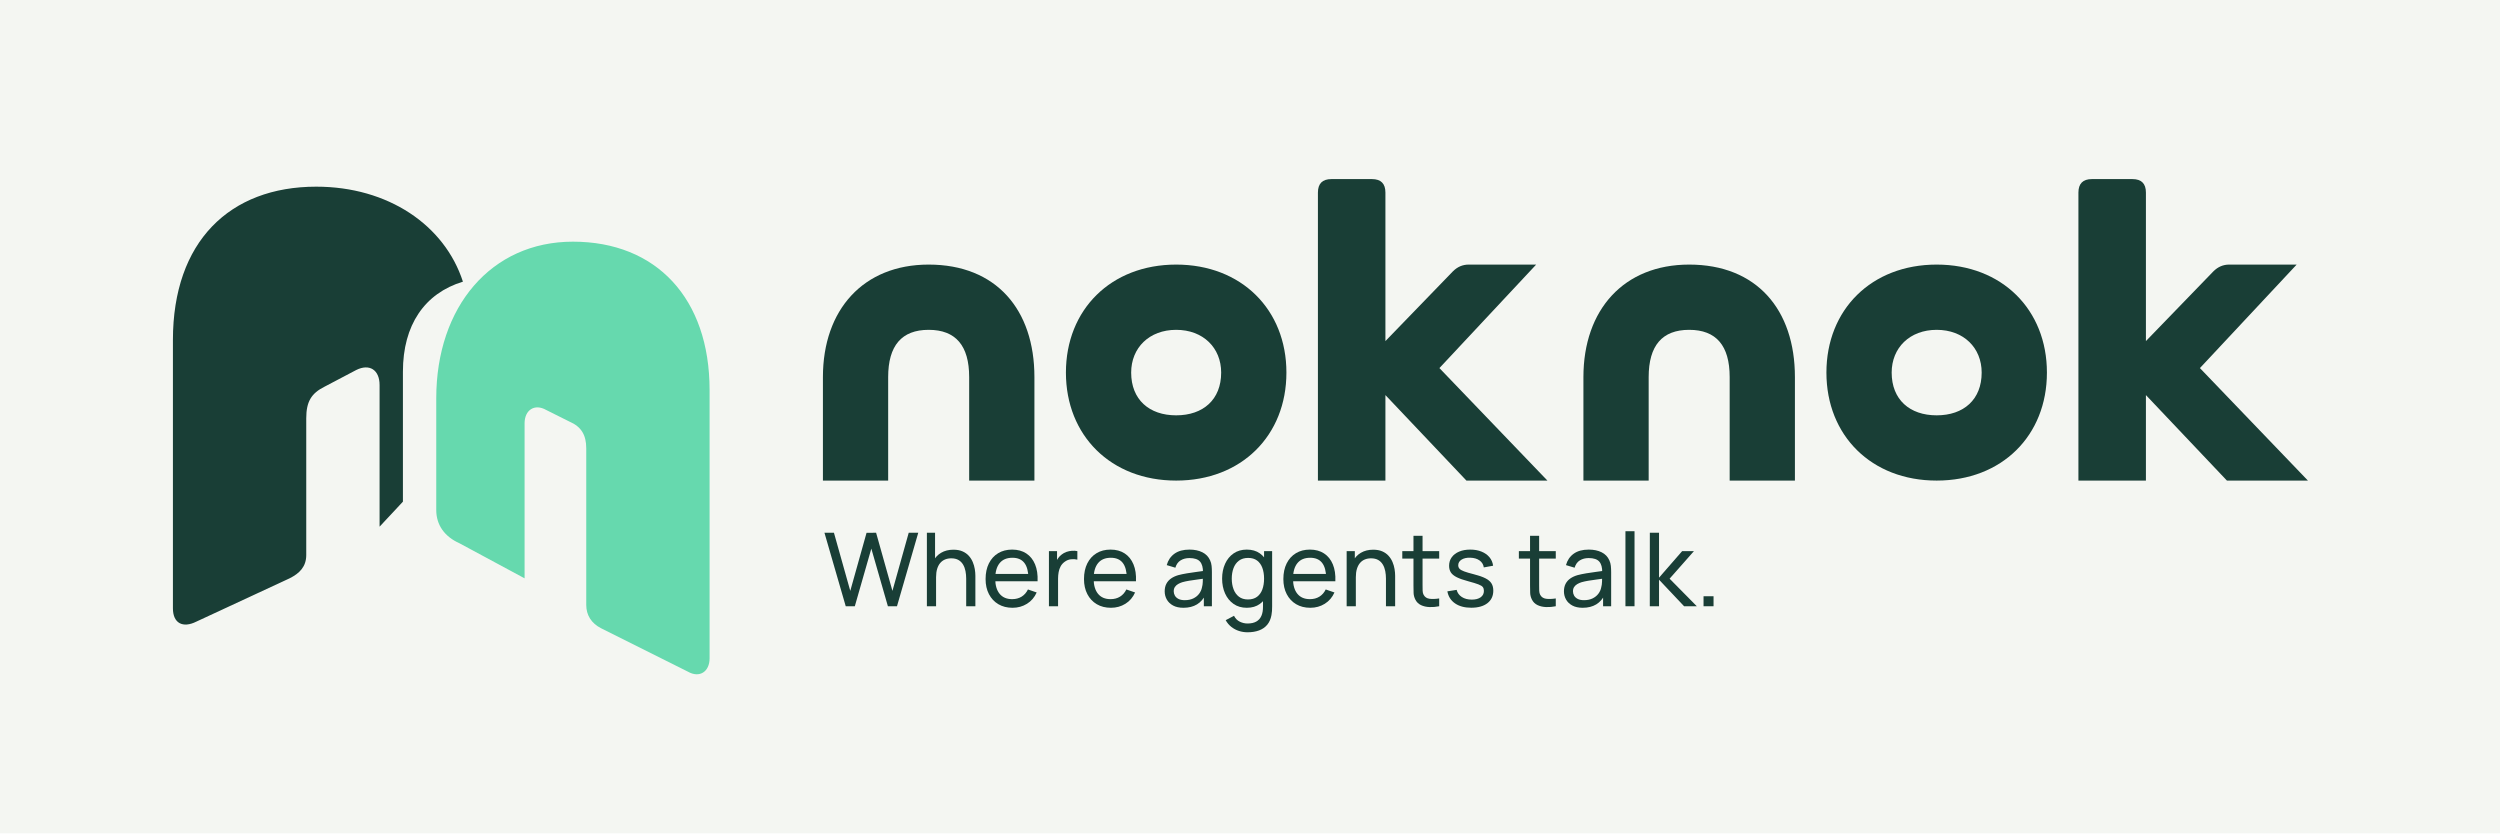
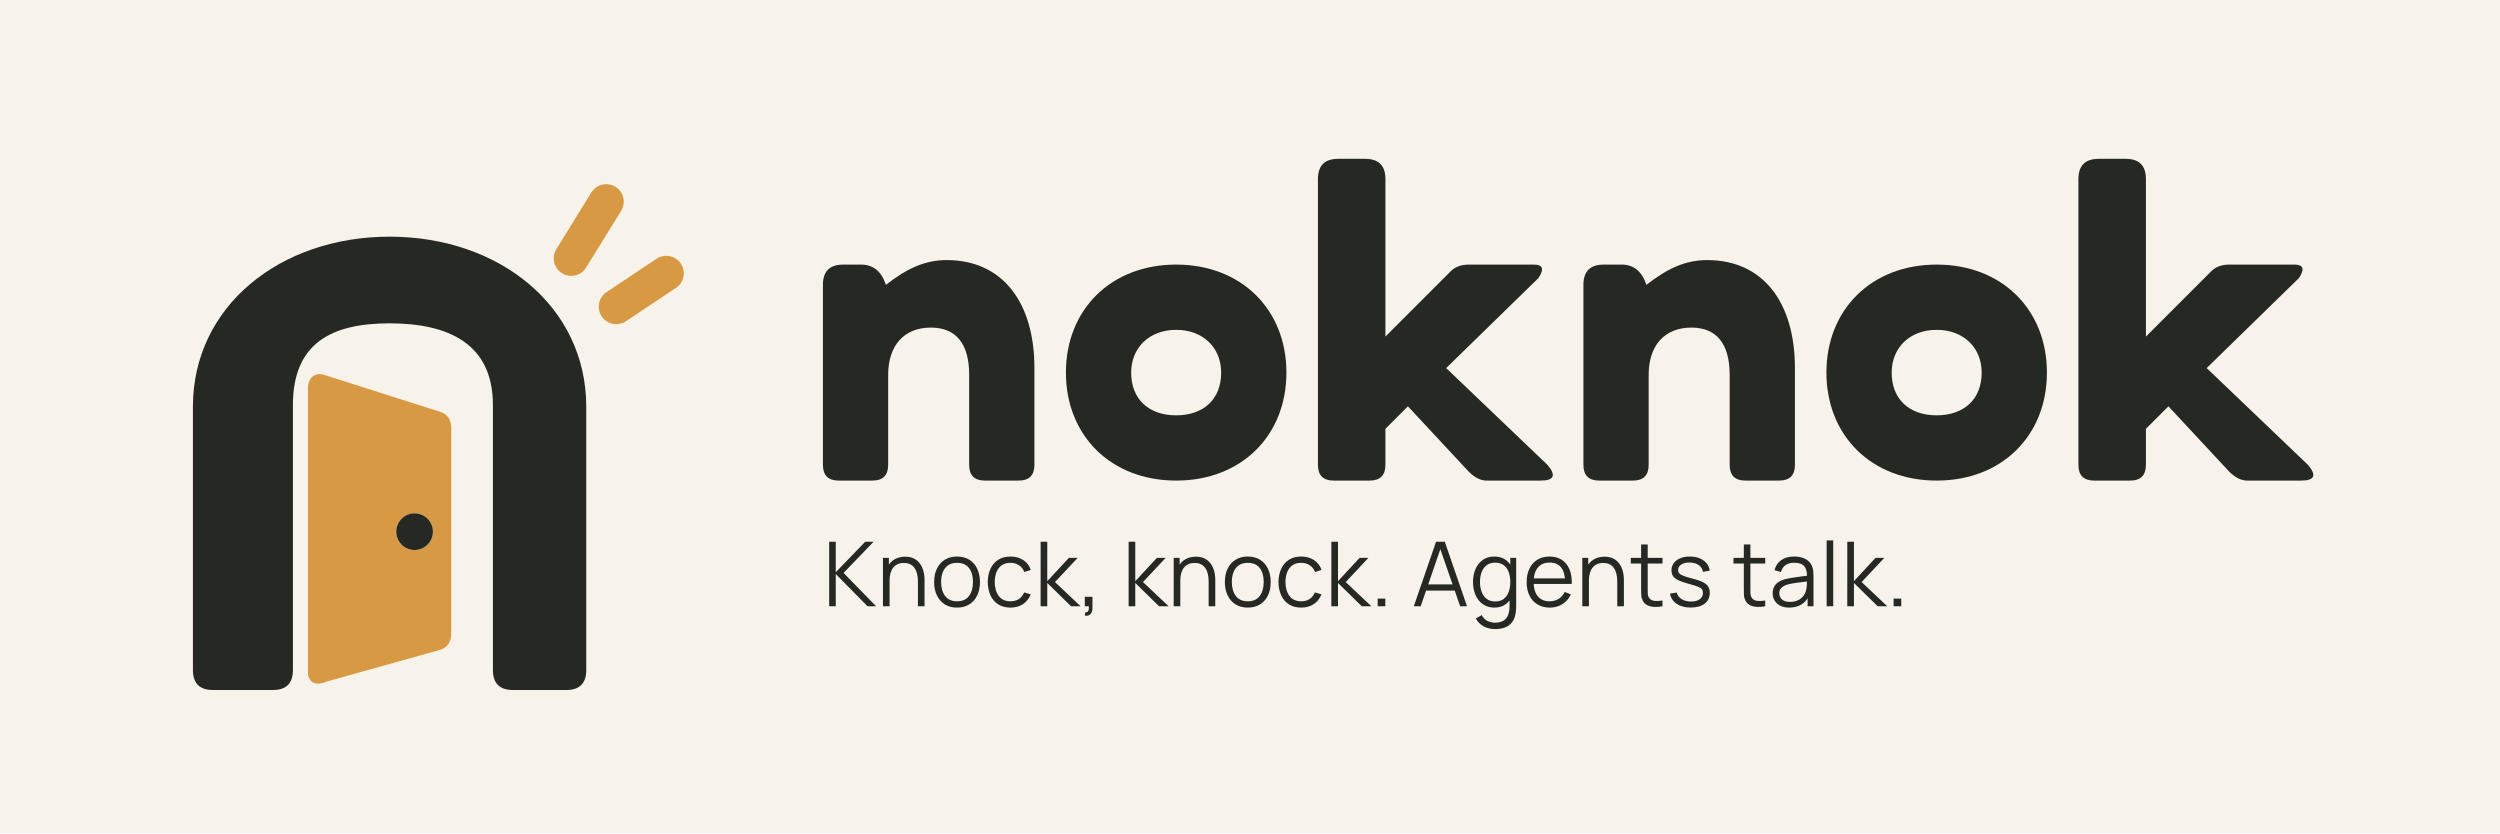
<svg xmlns="http://www.w3.org/2000/svg" width="1200" height="400" viewBox="0 0 1200 400" role="img" aria-labelledby="title desc">
-   <rect x="0" y="0" width="1200" height="400" rx="0" fill="#F4F6F2" />
+   <rect x="0" y="0" width="1200" height="400" rx="0" fill="#F7F3EA" />
  <g transform="translate(67 72) scale(0.8)">
-     <path fill="#193E36" d="M20 114C20 55 54 22 106 22C149 22 183 45 194 79C171 86 158 105 158 133V211L144 226V141C144 132 138 128 130 132L111 142C103 146 100 151 100 161V243C100 250 96 254 90 257L34 283C26 287 20 284 20 275Z" />
-     <path fill="#66D9AE" d="M178 149C178 94 211 55 260 55C310 55 342 89 342 144V305C342 313 336 317 329 313L277 287C271 284 268 279 268 273V179C268 171 265 166 258 163L244 156C237 152 231 156 231 164V257L192 236C183 232 178 225 178 216Z" />
+     <path fill="#252823" d="M44 324Q32 324 32 312V154C32 94 84 52 150 52C216 52 268 94 268 154V312Q268 324 256 324H224Q212 324 212 312V153C212 116 185 104 150 104C115 104 92 116 92 153V312Q92 324 80 324Z" />
+     <path fill="#D89945" fill-rule="evenodd" d="M111 135C105 133 101 137 101 143V313C101 319 105 322 112 319L180 300Q187 298 187 290V167Q187 159 180 157ZM176 229A11 11 0 1 0 154 229A11 11 0 1 0 176 229Z" />
+     <circle cx="165" cy="229" r="11" fill="#252823" />
+     <path fill="none" stroke="#D89945" stroke-width="21" stroke-linecap="round" d="M259 65L280 31M286 94L316 74" />
  </g>
  <g transform="translate(395 127) scale(1.08)">
-     <g fill="#193E36" fill-rule="evenodd">
+     <g fill="#252823" fill-rule="evenodd">
      <g transform="translate(0 0) scale(1)">
-         <path d="M0 96V50C0 20 18 0 47 0C77 0 94 20 94 50V96H65V50C65 36 59 29 47 29C35 29 29 36 29 50V96Z" />
+         <path d="M0 89V9Q0 0 9 0H17Q25 0 28 9C37 2 45 -2 55 -2C80 -2 94 17 94 46V89Q94 96 87 96H72Q65 96 65 89V49C65 35 59 28 48 28C36 28 29 36 29 49V89Q29 96 22 96H7Q0 96 0 89Z" />
      </g>
      <g transform="translate(108 0) scale(1)">
        <path d="M49 0C20 0 0 20 0 48C0 76 20 96 49 96C78 96 98 76 98 48C98 20 78 0 49 0ZM49 29C61 29 69 37 69 48C69 60 61 67 49 67C37 67 29 60 29 48C29 37 37 29 49 29Z" />
      </g>
      <g transform="translate(220 0) scale(1)">
-         <path d="M0 96V-32Q0 -38 6 -38H24Q30 -38 30 -32V34L60 3Q63 0 67 0H97L54 46L102 96H66L30 58V96Z" />
+         <path d="M0 89V-38Q0 -47 9 -47H21Q30 -47 30 -38V32L59 3Q62 0 67 0H96Q102 0 98 6L57 46L102 89Q108 96 99 96H75Q71 96 67 92L40 63L30 73V89Q30 96 23 96H7Q0 96 0 89Z" />
      </g>
      <g transform="translate(338 0) scale(1)">
-         <path d="M0 96V50C0 20 18 0 47 0C77 0 94 20 94 50V96H65V50C65 36 59 29 47 29C35 29 29 36 29 50V96Z" />
+         <path d="M0 89V9Q0 0 9 0H17Q25 0 28 9C37 2 45 -2 55 -2C80 -2 94 17 94 46V89Q94 96 87 96H72Q65 96 65 89V49C65 35 59 28 48 28C36 28 29 36 29 49V89Q29 96 22 96H7Q0 96 0 89Z" />
      </g>
      <g transform="translate(446 0) scale(1)">
        <path d="M49 0C20 0 0 20 0 48C0 76 20 96 49 96C78 96 98 76 98 48C98 20 78 0 49 0ZM49 29C61 29 69 37 69 48C69 60 61 67 49 67C37 67 29 60 29 48C29 37 37 29 49 29Z" />
      </g>
      <g transform="translate(558 0) scale(1)">
-         <path d="M0 96V-32Q0 -38 6 -38H24Q30 -38 30 -32V34L60 3Q63 0 67 0H97L54 46L102 96H66L30 58V96Z" />
+         <path d="M0 89V-38Q0 -47 9 -47H21Q30 -47 30 -38V32L59 3Q62 0 67 0H96Q102 0 98 6L57 46L102 89Q108 96 99 96H75Q71 96 67 92L40 63L30 73V89Q30 96 23 96H7Q0 96 0 89Z" />
      </g>
    </g>
  </g>
-   <g fill="#193E36" aria-label="Where agents talk.">
-     <path d="M405.952 291.0 395.735 255.72H400.292L408.132 283.625L415.947 255.745L420.529 255.72L428.369 283.625L436.185 255.72H440.766L430.55 291.0H426.188L418.238 263.339L410.312 291.0Z" />
-     <path d="M463.772 291.0V277.745Q463.772 275.871 463.435 274.132Q463.098 272.392 462.277 271.002Q461.456 269.611 460.072 268.803Q458.688 267.995 456.593 267.995Q454.951 267.995 453.61 268.552Q452.269 269.109 451.313 270.23Q450.358 271.351 449.837 273.054Q449.316 274.757 449.316 277.06L446.45 276.178Q446.45 272.343 447.834 269.581Q449.218 266.818 451.73 265.336Q454.241 263.854 457.647 263.854Q460.207 263.854 462.026 264.663Q463.845 265.471 465.045 266.812Q466.246 268.154 466.932 269.801Q467.618 271.449 467.9 273.158Q468.181 274.867 468.181 276.373V291.0ZM444.906 291.0V255.72H448.826V275.197H449.316V291.0Z" />
-     <path d="M486.017 291.735Q482.11 291.735 479.207 290.014Q476.303 288.293 474.692 285.187Q473.081 282.082 473.081 277.942Q473.081 273.605 474.668 270.432Q476.254 267.26 479.115 265.532Q481.975 263.805 485.821 263.805Q489.803 263.805 492.608 265.643Q495.413 267.48 496.828 270.885Q498.243 274.291 498.035 278.995H493.637V277.427Q493.563 272.551 491.652 270.138Q489.741 267.725 485.968 267.725Q481.914 267.725 479.813 270.322Q477.712 272.919 477.712 277.77Q477.712 282.45 479.813 285.022Q481.914 287.594 485.821 287.594Q488.443 287.594 490.378 286.394Q492.314 285.193 493.416 282.94L497.606 284.385Q496.05 287.889 492.957 289.812Q489.864 291.735 486.017 291.735ZM476.242 278.995V275.491H495.793V278.995Z" />
-     <path d="M503.486 291.0V264.54H507.381V270.935L506.744 270.101Q507.21 268.877 507.957 267.847Q508.704 266.818 509.635 266.157Q510.652 265.336 511.957 264.895Q513.261 264.454 514.609 264.369Q515.957 264.283 517.132 264.54V268.632Q515.76 268.276 514.113 268.448Q512.465 268.619 511.081 269.636Q509.795 270.555 509.103 271.847Q508.41 273.139 508.141 274.646Q507.871 276.153 507.871 277.721V291.0Z" />
-     <path d="M533.253 291.735Q529.346 291.735 526.442 290.014Q523.539 288.293 521.928 285.187Q520.317 282.082 520.317 277.942Q520.317 273.605 521.904 270.432Q523.49 267.26 526.351 265.532Q529.211 263.805 533.058 263.805Q537.039 263.805 539.844 265.643Q542.649 267.48 544.064 270.885Q545.479 274.291 545.271 278.995H540.873V277.427Q540.799 272.551 538.889 270.138Q536.977 267.725 533.204 267.725Q529.15 267.725 527.049 270.322Q524.948 272.919 524.948 277.77Q524.948 282.45 527.049 285.022Q529.15 287.594 533.058 287.594Q535.679 287.594 537.614 286.394Q539.55 285.193 540.652 282.94L544.842 284.385Q543.286 287.889 540.193 289.812Q537.1 291.735 533.253 291.735ZM523.478 278.995V275.491H543.029V278.995Z" />
-     <path d="M568.043 291.735Q565.079 291.735 563.076 290.651Q561.073 289.567 560.063 287.772Q559.052 285.978 559.052 283.846Q559.052 281.764 559.842 280.238Q560.632 278.713 562.084 277.69Q563.535 276.668 565.544 276.079Q567.431 275.577 569.765 275.191Q572.098 274.805 574.499 274.493Q576.9 274.181 578.995 273.875L577.427 274.781Q577.488 271.265 576.012 269.569Q574.536 267.872 570.91 267.872Q568.509 267.872 566.702 268.968Q564.895 270.065 564.172 272.502L560.032 271.253Q560.975 267.774 563.725 265.789Q566.475 263.805 570.959 263.805Q574.548 263.805 577.133 265.091Q579.718 266.377 580.857 268.974Q581.42 270.2 581.567 271.633Q581.714 273.066 581.714 274.634V291.0H577.843V284.654L578.75 285.243Q577.255 288.464 574.567 290.1Q571.878 291.735 568.043 291.735ZM568.705 288.084Q571.057 288.084 572.784 287.245Q574.511 286.406 575.565 285.016Q576.618 283.625 576.937 281.984Q577.292 280.759 577.335 279.258Q577.378 277.758 577.378 276.937L578.897 277.599Q576.765 277.905 574.701 278.174Q572.637 278.444 570.8 278.744Q568.962 279.044 567.504 279.461Q566.414 279.803 565.477 280.349Q564.54 280.894 563.964 281.739Q563.388 282.584 563.388 283.822Q563.388 284.912 563.934 285.886Q564.479 286.86 565.649 287.472Q566.818 288.084 568.705 288.084Z" />
-     <path d="M598.791 303.495Q596.708 303.495 594.724 302.864Q592.739 302.233 591.086 300.947Q589.432 299.661 588.329 297.688L592.323 295.582Q593.303 297.529 595.098 298.405Q596.892 299.281 598.815 299.281Q601.339 299.281 602.999 298.362Q604.659 297.443 605.461 295.63Q606.263 293.817 606.239 291.123V283.895H606.753V264.54H610.624V291.171Q610.624 292.262 610.557 293.26Q610.49 294.259 610.306 295.238Q609.791 298.056 608.272 299.881Q606.753 301.707 604.352 302.601Q601.951 303.495 598.791 303.495ZM598.472 291.735Q594.773 291.735 592.121 289.891Q589.469 288.048 588.042 284.881Q586.614 281.714 586.614 277.745Q586.614 273.776 588.042 270.622Q589.469 267.468 592.121 265.636Q594.773 263.805 598.448 263.805Q602.184 263.805 604.738 265.624Q607.292 267.443 608.603 270.598Q609.914 273.752 609.914 277.745Q609.914 281.702 608.603 284.869Q607.292 288.036 604.744 289.885Q602.196 291.735 598.472 291.735ZM599.011 287.741Q601.682 287.741 603.397 286.455Q605.112 285.169 605.933 282.909Q606.753 280.649 606.753 277.745Q606.753 274.818 605.927 272.57Q605.1 270.322 603.409 269.06Q601.719 267.798 599.134 267.798Q596.439 267.798 594.687 269.121Q592.935 270.445 592.09 272.698Q591.245 274.952 591.245 277.745Q591.245 280.563 592.102 282.829Q592.96 285.096 594.681 286.418Q596.402 287.741 599.011 287.741Z" />
-     <path d="M628.95 291.735Q625.043 291.735 622.139 290.014Q619.236 288.293 617.625 285.187Q616.014 282.082 616.014 277.942Q616.014 273.605 617.601 270.432Q619.187 267.26 622.048 265.532Q624.908 263.805 628.754 263.805Q632.736 263.805 635.541 265.643Q638.346 267.48 639.761 270.885Q641.176 274.291 640.968 278.995H636.57V277.427Q636.496 272.551 634.585 270.138Q632.674 267.725 628.901 267.725Q624.847 267.725 622.746 270.322Q620.645 272.919 620.645 277.77Q620.645 282.45 622.746 285.022Q624.847 287.594 628.754 287.594Q631.376 287.594 633.311 286.394Q635.247 285.193 636.349 282.94L640.539 284.385Q638.983 287.889 635.89 289.812Q632.797 291.735 628.95 291.735ZM619.175 278.995V275.491H638.726V278.995Z" />
-     <path d="M665.259 291.0V277.745Q665.259 275.871 664.923 274.132Q664.586 272.392 663.765 271.002Q662.944 269.611 661.56 268.803Q660.176 267.995 658.081 267.995Q656.439 267.995 655.098 268.552Q653.757 269.109 652.801 270.23Q651.846 271.351 651.325 273.054Q650.804 274.757 650.804 277.06L647.938 276.178Q647.938 272.343 649.322 269.581Q650.706 266.818 653.218 265.336Q655.729 263.854 659.134 263.854Q661.695 263.854 663.514 264.663Q665.333 265.471 666.533 266.812Q667.734 268.154 668.42 269.801Q669.106 271.449 669.388 273.158Q669.669 274.867 669.669 276.373V291.0ZM646.394 291.0V264.54H650.314V271.62H650.804V291.0Z" />
-     <path d="M690.813 291.0Q688.449 291.478 686.164 291.392Q683.879 291.306 682.085 290.461Q680.29 289.616 679.371 287.815Q678.587 286.259 678.526 284.654Q678.465 283.05 678.465 281.004V257.19H682.826V280.808Q682.826 282.437 682.863 283.583Q682.899 284.728 683.365 285.561Q684.247 287.141 686.17 287.405Q688.093 287.668 690.813 287.252ZM673.099 268.142V264.54H690.813V268.142Z" />
-     <path d="M706.199 291.711Q701.458 291.711 698.439 289.64Q695.419 287.57 694.733 283.846L699.192 283.135Q699.731 285.291 701.666 286.553Q703.602 287.815 706.468 287.815Q709.176 287.815 710.725 286.694Q712.275 285.573 712.275 283.625Q712.275 282.511 711.76 281.812Q711.246 281.114 709.641 280.502Q708.036 279.889 704.802 279.019Q701.299 278.089 699.284 277.09Q697.269 276.092 696.417 274.769Q695.566 273.446 695.566 271.547Q695.566 269.219 696.84 267.474Q698.114 265.728 700.399 264.767Q702.683 263.805 705.733 263.805Q708.747 263.805 711.117 264.767Q713.488 265.728 714.945 267.474Q716.403 269.219 716.685 271.547L712.226 272.356Q711.907 270.236 710.174 269.005Q708.441 267.774 705.733 267.7Q703.161 267.615 701.556 268.619Q699.951 269.624 699.951 271.327Q699.951 272.294 700.546 272.974Q701.14 273.654 702.775 274.267Q704.41 274.879 707.522 275.663Q711.013 276.557 713.034 277.592Q715.056 278.627 715.919 280.042Q716.783 281.457 716.783 283.503Q716.783 287.337 713.965 289.524Q711.148 291.711 706.199 291.711Z" />
-     <path d="M746.771 291.0Q744.407 291.478 742.122 291.392Q739.837 291.306 738.043 290.461Q736.248 289.616 735.329 287.815Q734.545 286.259 734.484 284.654Q734.423 283.05 734.423 281.004V257.19H738.784V280.808Q738.784 282.437 738.821 283.583Q738.857 284.728 739.323 285.561Q740.205 287.141 742.128 287.405Q744.051 287.668 746.771 287.252ZM729.057 268.142V264.54H746.771V268.142Z" />
-     <path d="M759.682 291.735Q756.718 291.735 754.715 290.651Q752.712 289.567 751.702 287.772Q750.691 285.978 750.691 283.846Q750.691 281.764 751.481 280.238Q752.271 278.713 753.723 277.69Q755.174 276.668 757.183 276.079Q759.07 275.577 761.404 275.191Q763.737 274.805 766.138 274.493Q768.539 274.181 770.634 273.875L769.066 274.781Q769.127 271.265 767.651 269.569Q766.175 267.872 762.549 267.872Q760.148 267.872 758.341 268.968Q756.534 270.065 755.811 272.502L751.671 271.253Q752.614 267.774 755.364 265.789Q758.114 263.805 762.598 263.805Q766.187 263.805 768.772 265.091Q771.357 266.377 772.496 268.974Q773.059 270.2 773.206 271.633Q773.353 273.066 773.353 274.634V291.0H769.482V284.654L770.389 285.243Q768.894 288.464 766.206 290.1Q763.517 291.735 759.682 291.735ZM760.344 288.084Q762.696 288.084 764.423 287.245Q766.15 286.406 767.204 285.016Q768.257 283.625 768.576 281.984Q768.931 280.759 768.974 279.258Q769.017 277.758 769.017 276.937L770.536 277.599Q768.404 277.905 766.34 278.174Q764.276 278.444 762.439 278.744Q760.601 279.044 759.143 279.461Q758.053 279.803 757.116 280.349Q756.179 280.894 755.603 281.739Q755.027 282.584 755.027 283.822Q755.027 284.912 755.573 285.886Q756.118 286.86 757.288 287.472Q758.457 288.084 760.344 288.084Z" />
-     <path d="M780.213 291.0V254.985H784.574V291.0Z" />
-     <path d="M791.9 291.0 791.924 255.72H796.334V277.28L807.433 264.54H813.092L801.406 277.77L814.464 291.0H808.364L796.334 278.26V291.0Z" />
-     <path d="M817.698 291.0V286.198H822.5V291.0Z" />
+   <g fill="#252823" aria-label="Knock, knock. Agents talk.">
+     <path d="M398.01 291.0V260.04H401.163V274.66L415.296 260.04H419.338L404.904 274.99L420.528 291.0H416.4L401.163 275.52V291.0Z" />
+     <path d="M440.601 291.0V279.146Q440.601 277.218 440.235 275.595Q439.87 273.972 439.06 272.761Q438.25 271.55 436.971 270.883Q435.691 270.217 433.864 270.217Q432.194 270.217 430.911 270.79Q429.628 271.363 428.761 272.449Q427.894 273.535 427.446 275.09Q426.998 276.645 426.998 278.616L424.762 278.114Q424.762 274.545 426.009 272.116Q427.256 269.686 429.446 268.446Q431.635 267.207 434.48 267.207Q436.566 267.207 438.121 267.844Q439.676 268.482 440.762 269.579Q441.847 270.675 442.514 272.091Q443.18 273.506 443.481 275.083Q443.782 276.659 443.782 278.229V291.0ZM423.816 291.0V267.78H426.668V273.499H426.998V291.0Z" />
+     <path d="M459.376 291.645Q455.915 291.645 453.456 290.075Q450.998 288.506 449.69 285.736Q448.382 282.966 448.382 279.361Q448.382 275.713 449.715 272.958Q451.048 270.202 453.514 268.669Q455.979 267.135 459.376 267.135Q462.852 267.135 465.314 268.697Q467.775 270.26 469.08 273.015Q470.384 275.771 470.384 279.361Q470.384 283.016 469.069 285.779Q467.754 288.542 465.285 290.093Q462.816 291.645 459.376 291.645ZM459.376 288.621Q463.239 288.621 465.135 286.044Q467.03 283.468 467.03 279.361Q467.03 275.162 465.12 272.66Q463.21 270.159 459.376 270.159Q456.775 270.159 455.083 271.335Q453.392 272.51 452.564 274.581Q451.736 276.652 451.736 279.361Q451.736 283.554 453.675 286.087Q455.614 288.621 459.376 288.621Z" />
+     <path d="M485.039 291.645Q481.527 291.645 479.105 290.076Q476.683 288.506 475.421 285.74Q474.16 282.973 474.117 279.39Q474.16 275.735 475.446 272.976Q476.733 270.217 479.162 268.676Q481.592 267.135 485.068 267.135Q488.586 267.135 491.199 268.851Q493.811 270.568 494.771 273.556L491.675 274.56Q490.858 272.467 489.092 271.313Q487.325 270.159 485.039 270.159Q482.473 270.159 480.803 271.338Q479.134 272.517 478.317 274.599Q477.5 276.681 477.471 279.39Q477.514 283.554 479.41 286.087Q481.305 288.621 485.039 288.621Q487.404 288.621 489.067 287.531Q490.729 286.442 491.604 284.364L494.771 285.295Q493.481 288.391 490.987 290.018Q488.493 291.645 485.039 291.645Z" />
+     <path d="M499.493 291.0 499.507 260.04H502.689V278.96L513.052 267.78H517.266L506.387 279.39L518.685 291.0H514.085L502.689 279.82V291.0Z" />
+     <path d="M520.706 295.486 520.906 293.924Q521.752 293.981 522.139 293.576Q522.526 293.171 522.615 292.487Q522.705 291.803 522.655 291.0H520.706V286.471H524.375V291.86Q524.375 293.838 523.379 294.827Q522.382 295.816 520.706 295.486Z" />
+     <path d="M541.738 291.0 541.752 260.04H544.934V278.96L555.297 267.78H559.511L548.632 279.39L560.93 291.0H556.329L544.934 279.82V291.0Z" />
+     <path d="M580.15 291.0V279.146Q580.15 277.218 579.785 275.595Q579.419 273.972 578.609 272.761Q577.799 271.55 576.52 270.883Q575.241 270.217 573.413 270.217Q571.743 270.217 570.461 270.79Q569.178 271.363 568.311 272.449Q567.443 273.535 566.995 275.09Q566.548 276.645 566.548 278.616L564.312 278.114Q564.312 274.545 565.559 272.116Q566.806 269.686 568.995 268.446Q571.184 267.207 574.03 267.207Q576.115 267.207 577.67 267.844Q579.225 268.482 580.311 269.579Q581.397 270.675 582.063 272.091Q582.73 273.506 583.031 275.083Q583.332 276.659 583.332 278.229V291.0ZM563.366 291.0V267.78H566.218V273.499H566.548V291.0Z" />
+     <path d="M598.926 291.645Q595.464 291.645 593.006 290.075Q590.548 288.506 589.24 285.736Q587.932 282.966 587.932 279.361Q587.932 275.713 589.265 272.958Q590.598 270.202 593.063 268.669Q595.529 267.135 598.926 267.135Q602.401 267.135 604.863 268.697Q607.325 270.26 608.629 273.015Q609.934 275.771 609.934 279.361Q609.934 283.016 608.619 285.779Q607.303 288.542 604.835 290.093Q602.366 291.645 598.926 291.645ZM598.926 288.621Q602.789 288.621 604.684 286.044Q606.58 283.468 606.58 279.361Q606.58 275.162 604.67 272.66Q602.76 270.159 598.926 270.159Q596.324 270.159 594.633 271.335Q592.941 272.51 592.114 274.581Q591.286 276.652 591.286 279.361Q591.286 283.554 593.225 286.087Q595.163 288.621 598.926 288.621Z" />
+     <path d="M624.588 291.645Q621.077 291.645 618.654 290.076Q616.232 288.506 614.971 285.74Q613.71 282.973 613.667 279.39Q613.71 275.735 614.996 272.976Q616.282 270.217 618.712 268.676Q621.141 267.135 624.617 267.135Q628.136 267.135 630.748 268.851Q633.36 270.568 634.321 273.556L631.225 274.56Q630.408 272.467 628.641 271.313Q626.875 270.159 624.588 270.159Q622.023 270.159 620.353 271.338Q618.683 272.517 617.866 274.599Q617.049 276.681 617.02 279.39Q617.063 283.554 618.959 286.087Q620.855 288.621 624.588 288.621Q626.953 288.621 628.616 287.531Q630.279 286.442 631.153 284.364L634.321 285.295Q633.031 288.391 630.537 290.018Q628.043 291.645 624.588 291.645Z" />
+     <path d="M639.043 291.0 639.057 260.04H642.239V278.96L652.602 267.78H656.816L645.937 279.39L658.235 291.0H653.634L642.239 279.82V291.0Z" />
+     <path d="M661.287 291.0V287.331H664.956V291.0Z" />
+     <path d="M678.636 291.0 689.3 260.04H693.499L704.163 291.0H700.867L690.747 261.803H691.98L681.932 291.0ZM683.394 283.489V280.522H699.39V283.489Z" />
+     <path d="M717.542 301.965Q715.765 301.965 714.038 301.438Q712.311 300.912 710.845 299.783Q709.379 298.654 708.383 296.848L711.25 295.257Q712.21 297.192 713.963 298.038Q715.715 298.883 717.557 298.883Q720.072 298.883 721.627 297.955Q723.183 297.027 723.888 295.196Q724.594 293.365 724.58 290.642V284.435H724.938V267.78H727.762V290.67Q727.762 291.659 727.708 292.573Q727.654 293.487 727.504 294.383Q727.088 296.97 725.816 298.647Q724.544 300.324 722.466 301.144Q720.387 301.965 717.542 301.965ZM717.342 291.645Q714.081 291.645 711.78 290.025Q709.48 288.406 708.258 285.625Q707.036 282.844 707.036 279.361Q707.036 275.9 708.251 273.13Q709.465 270.36 711.744 268.748Q714.023 267.135 717.213 267.135Q720.481 267.135 722.717 268.726Q724.953 270.317 726.099 273.083Q727.246 275.85 727.246 279.361Q727.246 282.83 726.103 285.611Q724.96 288.391 722.752 290.018Q720.545 291.645 717.342 291.645ZM717.657 288.707Q720.129 288.707 721.746 287.496Q723.362 286.284 724.15 284.17Q724.938 282.056 724.938 279.361Q724.938 276.638 724.143 274.538Q723.347 272.438 721.746 271.256Q720.144 270.073 717.729 270.073Q715.227 270.073 713.597 271.302Q711.967 272.531 711.178 274.635Q710.39 276.738 710.39 279.361Q710.39 282.006 711.2 284.124Q712.01 286.241 713.622 287.474Q715.235 288.707 717.657 288.707Z" />
+     <path d="M743.9 291.645Q740.518 291.645 738.027 290.144Q735.537 288.642 734.164 285.908Q732.792 283.174 732.792 279.49Q732.792 275.685 734.146 272.911Q735.501 270.138 737.966 268.636Q740.432 267.135 743.786 267.135Q747.226 267.135 749.655 268.712Q752.085 270.288 753.332 273.234Q754.579 276.179 754.457 280.279H751.239V279.161Q751.153 274.638 749.293 272.334Q747.434 270.03 743.872 270.03Q740.123 270.03 738.135 272.463Q736.146 274.896 736.146 279.39Q736.146 283.783 738.135 286.202Q740.123 288.621 743.786 288.621Q746.28 288.621 748.136 287.467Q749.992 286.313 751.067 284.149L754.02 285.281Q752.636 288.32 749.96 289.982Q747.283 291.645 743.9 291.645ZM735.028 280.279V277.627H752.773V280.279Z" />
+     <path d="M776.286 291.0V279.146Q776.286 277.218 775.92 275.595Q775.555 273.972 774.745 272.761Q773.935 271.55 772.656 270.883Q771.376 270.217 769.549 270.217Q767.879 270.217 766.596 270.79Q765.313 271.363 764.446 272.449Q763.579 273.535 763.131 275.09Q762.683 276.645 762.683 278.616L760.447 278.114Q760.447 274.545 761.694 272.116Q762.941 269.686 765.131 268.446Q767.32 267.207 770.165 267.207Q772.251 267.207 773.806 267.844Q775.361 268.482 776.447 269.579Q777.532 270.675 778.199 272.091Q778.865 273.506 779.166 275.083Q779.467 276.659 779.467 278.229V291.0ZM759.501 291.0V267.78H762.353V273.499H762.683V291.0Z" />
+     <path d="M797.999 291.0Q796.036 291.408 794.133 291.326Q792.23 291.244 790.736 290.509Q789.242 289.774 788.482 288.234Q787.852 286.944 787.794 285.614Q787.737 284.285 787.737 282.586V261.33H790.89V282.472Q790.89 283.927 790.922 284.905Q790.955 285.883 791.363 286.643Q792.137 288.083 793.821 288.356Q795.505 288.628 797.999 288.234ZM782.777 270.489V267.78H797.999V270.489Z" />
+     <path d="M811.551 291.616Q807.466 291.616 804.832 289.857Q802.198 288.098 801.589 284.951L804.814 284.421Q805.323 286.399 807.168 287.567Q809.014 288.735 811.723 288.735Q814.36 288.735 815.887 287.628Q817.413 286.521 817.413 284.607Q817.413 283.532 816.926 282.855Q816.438 282.178 814.958 281.597Q813.479 281.017 810.533 280.221Q807.38 279.376 805.588 278.508Q803.796 277.641 803.051 276.513Q802.306 275.384 802.306 273.757Q802.306 271.779 803.416 270.285Q804.527 268.79 806.509 267.963Q808.49 267.135 811.121 267.135Q813.736 267.135 815.808 267.981Q817.879 268.826 819.151 270.353Q820.423 271.879 820.652 273.9L817.427 274.488Q817.105 272.438 815.399 271.249Q813.694 270.059 811.078 270.016Q808.605 269.951 807.054 270.948Q805.502 271.944 805.502 273.599Q805.502 274.531 806.057 275.19Q806.613 275.85 808.086 276.423Q809.558 276.996 812.296 277.684Q815.499 278.501 817.331 279.408Q819.162 280.315 819.928 281.544Q820.695 282.773 820.695 284.564Q820.695 287.861 818.259 289.739Q815.822 291.616 811.551 291.616Z" />
+     <path d="M847.296 291.0Q845.332 291.408 843.43 291.326Q841.527 291.244 840.033 290.509Q838.538 289.774 837.779 288.234Q837.148 286.944 837.091 285.614Q837.033 284.285 837.033 282.586V261.33H840.187V282.472Q840.187 283.927 840.219 284.905Q840.251 285.883 840.66 286.643Q841.434 288.083 843.118 288.356Q844.802 288.628 847.296 288.234ZM832.074 270.489V267.78H847.296V270.489Z" />
+     <path d="M858.826 291.645Q856.189 291.645 854.422 290.695Q852.656 289.746 851.771 288.18Q850.885 286.614 850.885 284.765Q850.885 282.866 851.645 281.526Q852.405 280.185 853.734 279.329Q855.064 278.473 856.791 278.014Q858.568 277.584 860.704 277.254Q862.84 276.925 864.896 276.67Q866.953 276.416 868.501 276.194L867.369 276.867Q867.441 273.442 866.043 271.779Q864.646 270.116 861.177 270.116Q858.797 270.116 857.149 271.191Q855.501 272.266 854.841 274.588L851.76 273.685Q852.57 270.575 854.978 268.855Q857.386 267.135 861.234 267.135Q864.409 267.135 866.638 268.325Q868.867 269.514 869.791 271.779Q870.221 272.782 870.35 274.029Q870.479 275.276 870.479 276.581V291.0H867.656V285.166L868.473 285.525Q867.29 288.513 864.8 290.079Q862.309 291.645 858.826 291.645ZM859.184 288.907Q861.399 288.907 863.051 288.115Q864.703 287.324 865.717 285.94Q866.731 284.557 867.025 282.801Q867.29 281.683 867.315 280.347Q867.34 279.01 867.34 278.329L868.544 278.96Q866.917 279.175 865.04 279.394Q863.162 279.612 861.342 279.884Q859.521 280.157 858.066 280.551Q857.077 280.838 856.157 281.343Q855.236 281.848 854.644 282.679Q854.053 283.511 854.053 284.765Q854.053 285.776 854.558 286.725Q855.064 287.675 856.189 288.291Q857.314 288.907 859.184 288.907Z" />
+     <path d="M876.792 291.0V259.395H879.945V291.0Z" />
+     <path d="M886.688 291.0 886.702 260.04H889.884V278.96L900.247 267.78H904.461L893.582 279.39L905.88 291.0H901.28L889.884 279.82V291.0Z" />
+     <path d="M908.932 291.0V287.331H912.602V291.0Z" />
  </g>
</svg>
